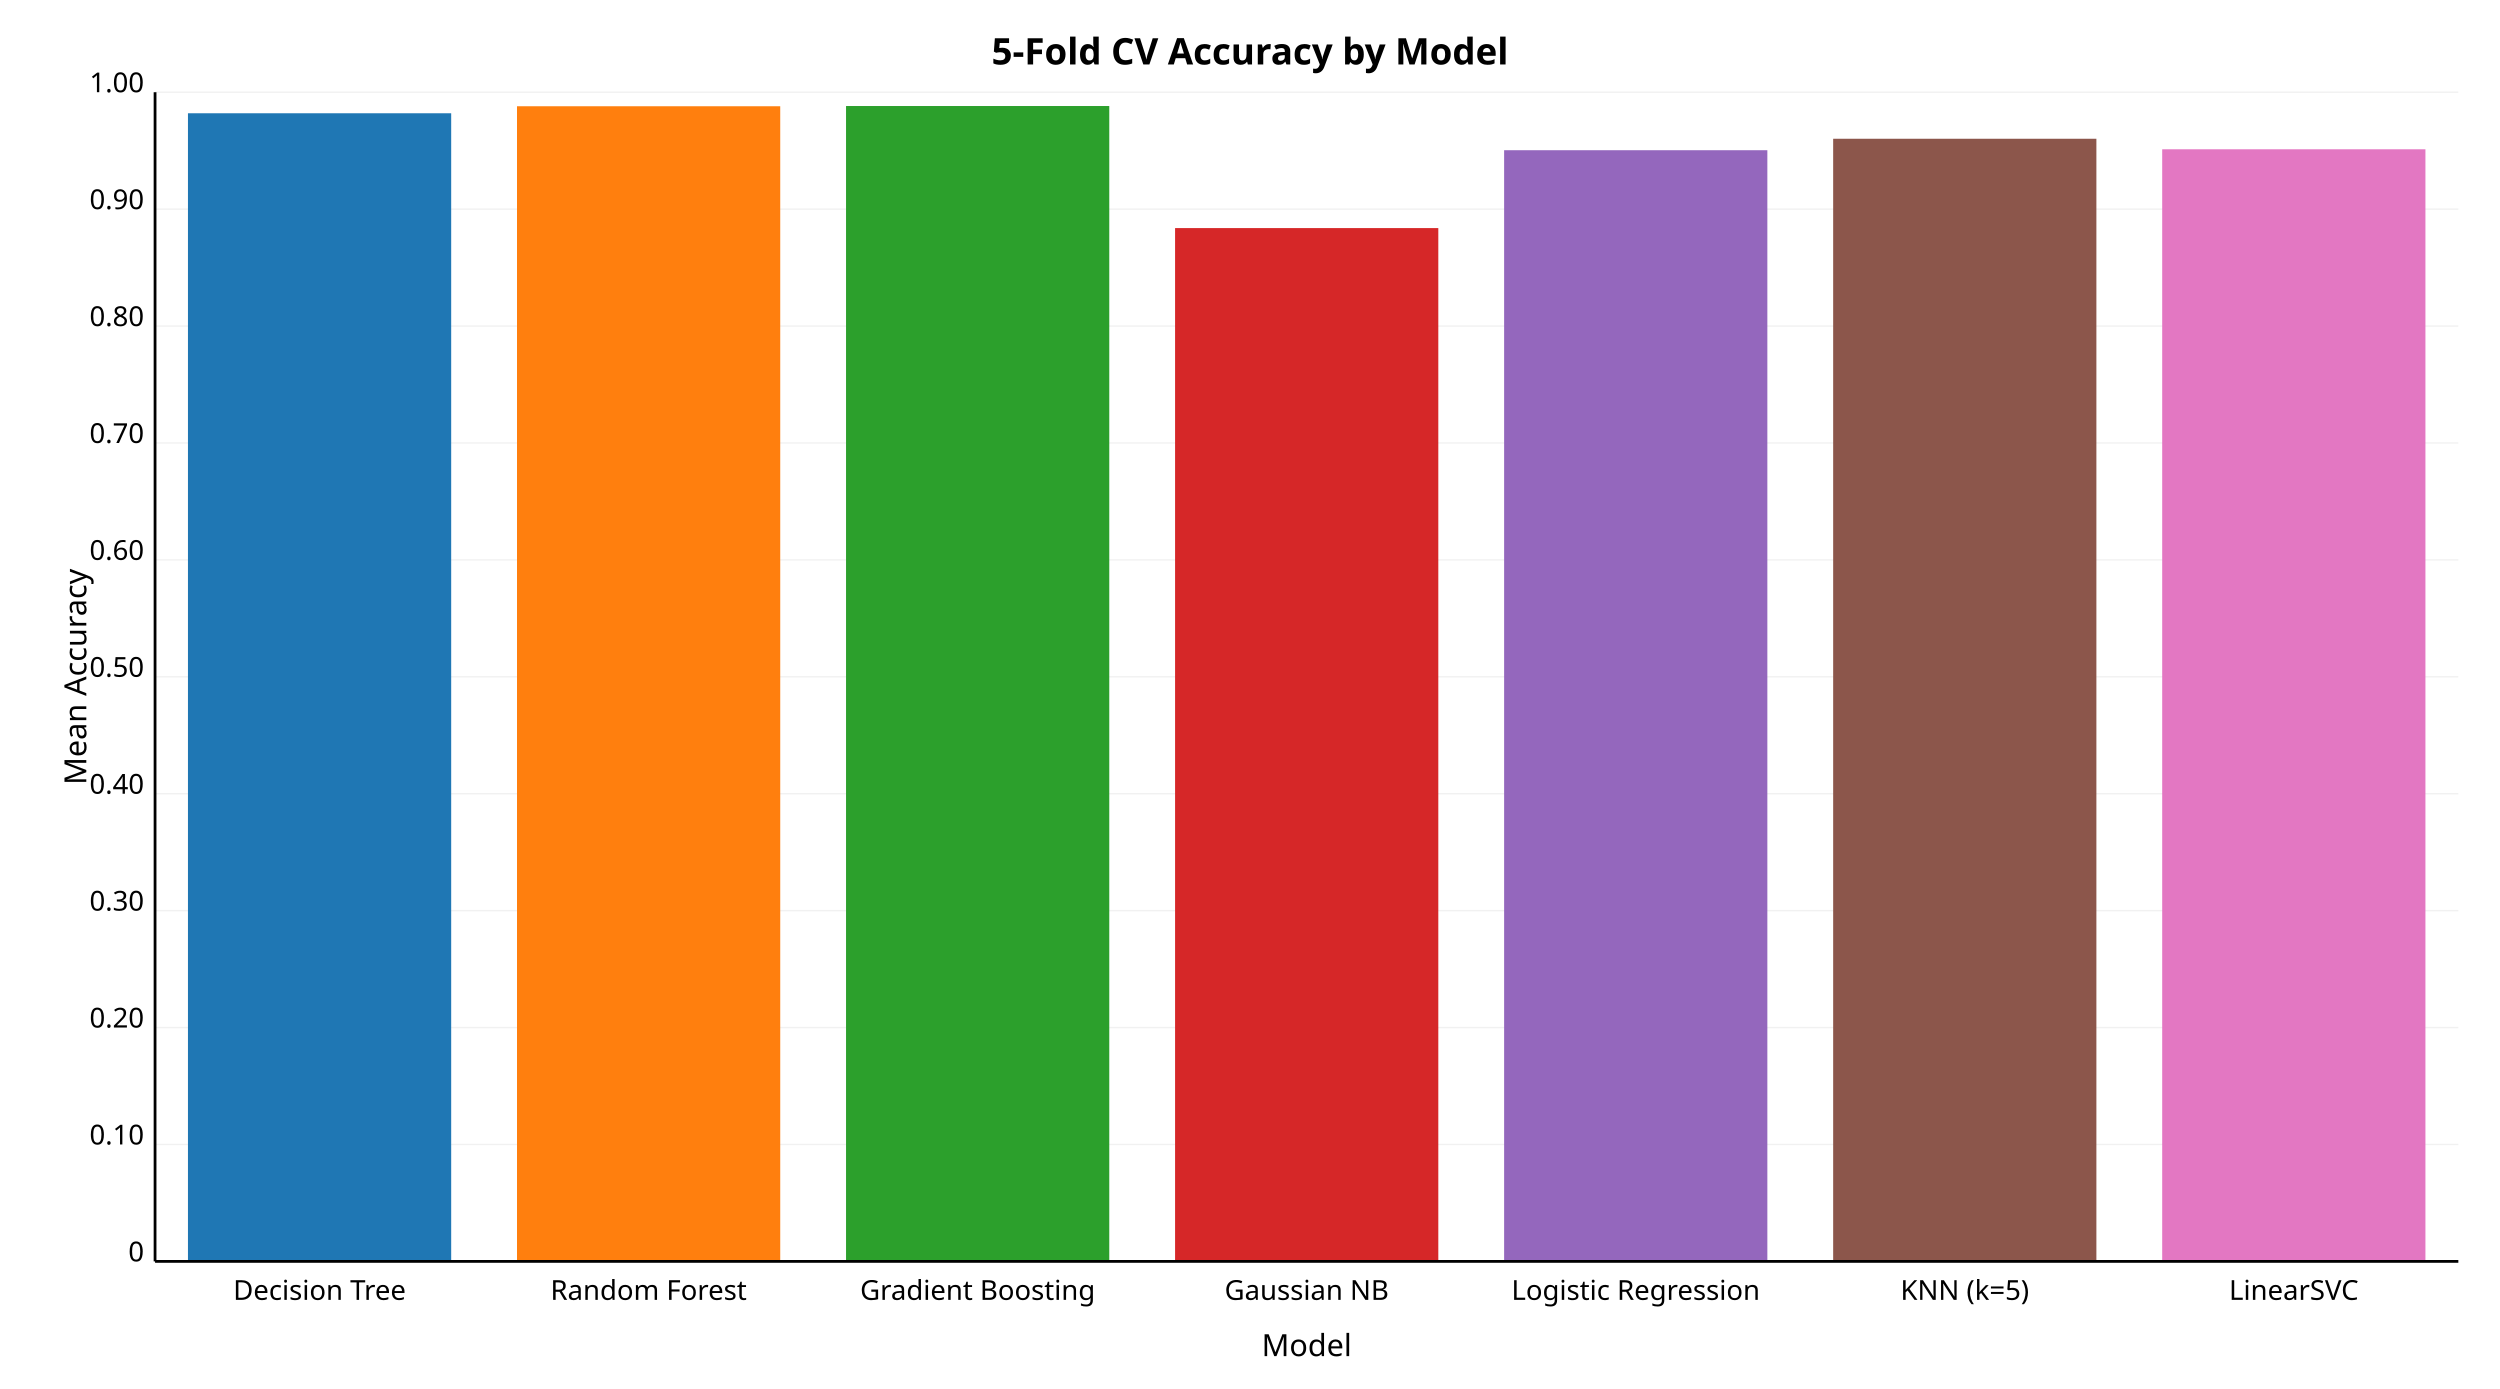
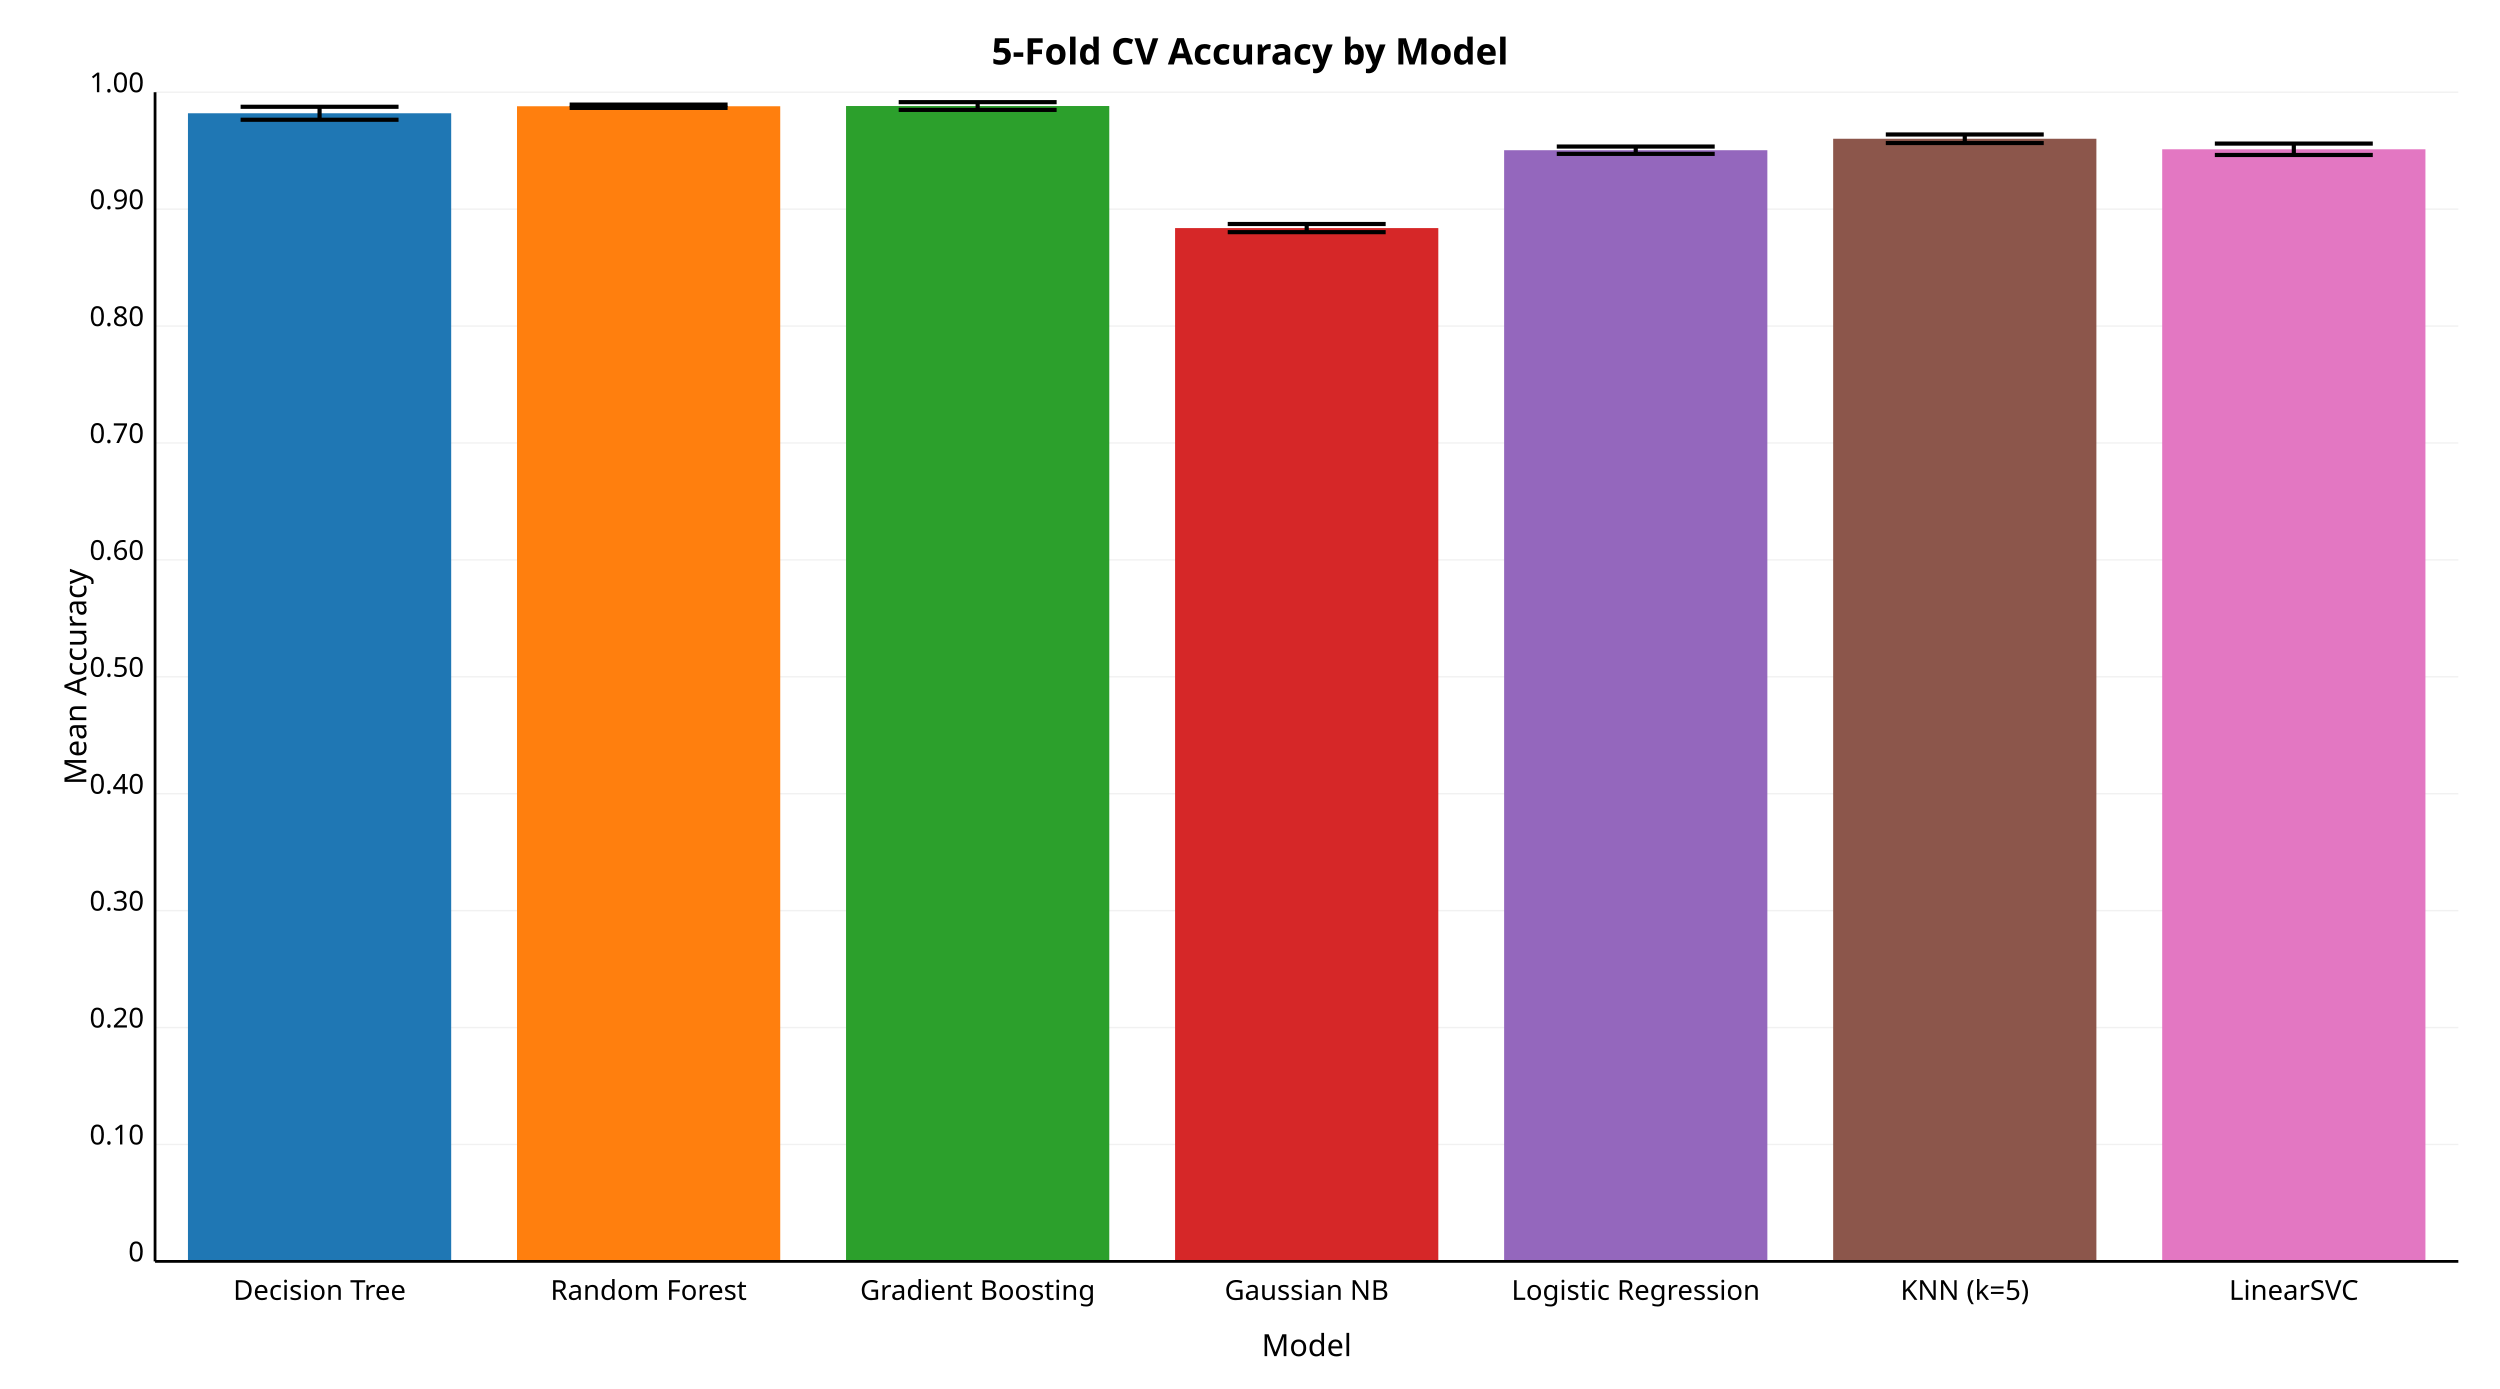
<svg xmlns="http://www.w3.org/2000/svg" width="900" height="500" viewBox="0 0 900 500" role="img">
  <rect width="900" height="500" fill="white" />
  <rect x="0" y="0" width="900" height="500" fill="rgb(255,255,255)" />
  <line x1="55.82" y1="454.1" x2="885" y2="454.1" stroke="rgb(241,241,241)" stroke-width="0.5" />
  <line x1="55.82" y1="412.01" x2="885" y2="412.01" stroke="rgb(241,241,241)" stroke-width="0.5" />
  <line x1="55.82" y1="369.92" x2="885" y2="369.92" stroke="rgb(241,241,241)" stroke-width="0.5" />
  <line x1="55.82" y1="327.83" x2="885" y2="327.83" stroke="rgb(241,241,241)" stroke-width="0.5" />
  <line x1="55.82" y1="285.74" x2="885" y2="285.74" stroke="rgb(241,241,241)" stroke-width="0.5" />
  <line x1="55.82" y1="243.65" x2="885" y2="243.65" stroke="rgb(241,241,241)" stroke-width="0.5" />
  <line x1="55.82" y1="201.56" x2="885" y2="201.56" stroke="rgb(241,241,241)" stroke-width="0.5" />
  <line x1="55.82" y1="159.47" x2="885" y2="159.47" stroke="rgb(241,241,241)" stroke-width="0.5" />
  <line x1="55.82" y1="117.38" x2="885" y2="117.38" stroke="rgb(241,241,241)" stroke-width="0.5" />
  <line x1="55.82" y1="75.29" x2="885" y2="75.29" stroke="rgb(241,241,241)" stroke-width="0.5" />
  <line x1="55.82" y1="33.2" x2="885" y2="33.2" stroke="rgb(241,241,241)" stroke-width="0.5" />
  <rect x="67.665" y="40.776" width="94.763" height="413.324" fill="rgb(31,119,180)" />
  <rect x="186.12" y="38.251" width="94.763" height="415.849" fill="rgb(255,127,14)" />
  <rect x="304.574" y="38.167" width="94.763" height="415.933" fill="rgb(44,160,44)" />
  <rect x="423.028" y="82.109" width="94.763" height="371.991" fill="rgb(214,39,40)" />
  <rect x="541.483" y="54.077" width="94.763" height="400.023" fill="rgb(148,103,189)" />
  <rect x="659.937" y="49.952" width="94.763" height="404.148" fill="rgb(140,86,75)" />
  <rect x="778.391" y="53.74" width="94.763" height="400.36" fill="rgb(227,119,194)" />
+   <line x1="115.047" y1="43.112" x2="115.047" y2="38.44" stroke="rgb(0,0,0)" stroke-width="1.5" />
+   <line x1="86.618" y1="43.112" x2="143.476" y2="43.112" stroke="rgb(0,0,0)" stroke-width="1.5" />
+   <line x1="86.618" y1="38.44" x2="143.476" y2="38.44" stroke="rgb(0,0,0)" stroke-width="1.5" />
+   <line x1="233.501" y1="38.846" x2="233.501" y2="37.656" stroke="rgb(0,0,0)" stroke-width="1.5" />
+   <line x1="205.072" y1="38.846" x2="261.93" y2="38.846" stroke="rgb(0,0,0)" stroke-width="1.5" />
+   <line x1="205.072" y1="37.656" x2="261.93" y2="37.656" stroke="rgb(0,0,0)" stroke-width="1.5" />
+   <line x1="351.956" y1="39.56" x2="351.956" y2="36.773" stroke="rgb(0,0,0)" stroke-width="1.5" />
+   <line x1="323.527" y1="39.56" x2="380.385" y2="39.56" stroke="rgb(0,0,0)" stroke-width="1.5" />
+   <line x1="323.527" y1="36.773" x2="380.385" y2="36.773" stroke="rgb(0,0,0)" stroke-width="1.5" />
+   <line x1="470.41" y1="83.576" x2="470.41" y2="80.641" stroke="rgb(0,0,0)" stroke-width="1.5" />
+   <line x1="441.981" y1="83.576" x2="498.839" y2="83.576" stroke="rgb(0,0,0)" stroke-width="1.5" />
+   <line x1="441.981" y1="80.641" x2="498.839" y2="80.641" stroke="rgb(0,0,0)" stroke-width="1.5" />
+   <line x1="588.864" y1="55.397" x2="588.864" y2="52.756" stroke="rgb(0,0,0)" stroke-width="1.5" />
+   <line x1="560.435" y1="55.397" x2="617.293" y2="55.397" stroke="rgb(0,0,0)" stroke-width="1.5" />
+   <line x1="560.435" y1="52.756" x2="617.293" y2="52.756" stroke="rgb(0,0,0)" stroke-width="1.5" />
+   <line x1="707.319" y1="51.49" x2="707.319" y2="48.413" stroke="rgb(0,0,0)" stroke-width="1.5" />
+   <line x1="678.889" y1="51.49" x2="735.748" y2="51.49" stroke="rgb(0,0,0)" stroke-width="1.5" />
+   <line x1="678.889" y1="48.413" x2="735.748" y2="48.413" stroke="rgb(0,0,0)" stroke-width="1.5" />
+   <line x1="825.773" y1="55.792" x2="825.773" y2="51.688" stroke="rgb(0,0,0)" stroke-width="1.5" />
+   <line x1="797.344" y1="55.792" x2="854.202" y2="55.792" stroke="rgb(0,0,0)" stroke-width="1.5" />
+   <line x1="797.344" y1="51.688" x2="854.202" y2="51.688" stroke="rgb(0,0,0)" stroke-width="1.5" />
  <line x1="55.82" y1="33.2" x2="55.82" y2="454.1" stroke="rgb(0,0,0)" stroke-width="1" />
  <line x1="55.82" y1="454.1" x2="885" y2="454.1" stroke="rgb(0,0,0)" stroke-width="1" />
  <text x="115.047" y="467.96" font-family="sans-serif" font-size="9.9" fill="rgb(0,0,0)" text-anchor="middle">Decision Tree</text>
  <text x="233.501" y="467.96" font-family="sans-serif" font-size="9.9" fill="rgb(0,0,0)" text-anchor="middle">Random Forest</text>
  <text x="351.956" y="467.96" font-family="sans-serif" font-size="9.9" fill="rgb(0,0,0)" text-anchor="middle">Gradient Boosting</text>
  <text x="470.41" y="467.96" font-family="sans-serif" font-size="9.9" fill="rgb(0,0,0)" text-anchor="middle">Gaussian NB</text>
  <text x="588.864" y="467.96" font-family="sans-serif" font-size="9.9" fill="rgb(0,0,0)" text-anchor="middle">Logistic Regression</text>
  <text x="707.319" y="467.96" font-family="sans-serif" font-size="9.9" fill="rgb(0,0,0)" text-anchor="middle">KNN (k=5)</text>
  <text x="825.773" y="467.96" font-family="sans-serif" font-size="9.9" fill="rgb(0,0,0)" text-anchor="middle">LinearSVC</text>
  <text x="51.86" y="454.1" font-family="sans-serif" font-size="9.9" fill="rgb(0,0,0)" text-anchor="end">0</text>
  <text x="51.86" y="412.01" font-family="sans-serif" font-size="9.9" fill="rgb(0,0,0)" text-anchor="end">0.10</text>
  <text x="51.86" y="369.92" font-family="sans-serif" font-size="9.9" fill="rgb(0,0,0)" text-anchor="end">0.20</text>
  <text x="51.86" y="327.83" font-family="sans-serif" font-size="9.9" fill="rgb(0,0,0)" text-anchor="end">0.30</text>
  <text x="51.86" y="285.74" font-family="sans-serif" font-size="9.9" fill="rgb(0,0,0)" text-anchor="end">0.40</text>
  <text x="51.86" y="243.65" font-family="sans-serif" font-size="9.9" fill="rgb(0,0,0)" text-anchor="end">0.50</text>
  <text x="51.86" y="201.56" font-family="sans-serif" font-size="9.9" fill="rgb(0,0,0)" text-anchor="end">0.60</text>
  <text x="51.86" y="159.47" font-family="sans-serif" font-size="9.9" fill="rgb(0,0,0)" text-anchor="end">0.70</text>
  <text x="51.86" y="117.38" font-family="sans-serif" font-size="9.9" fill="rgb(0,0,0)" text-anchor="end">0.80</text>
  <text x="51.86" y="75.29" font-family="sans-serif" font-size="9.9" fill="rgb(0,0,0)" text-anchor="end">0.90</text>
  <text x="51.86" y="33.2" font-family="sans-serif" font-size="9.9" fill="rgb(0,0,0)" text-anchor="end">1.00</text>
  <text x="470.41" y="488.2" font-family="sans-serif" font-size="11" fill="rgb(0,0,0)" text-anchor="middle">Model</text>
  <text x="31.07" y="243.65" font-family="sans-serif" font-size="11" fill="rgb(0,0,0)" text-anchor="middle" transform="rotate(-90,31.07,243.65)">Mean Accuracy</text>
  <text x="450" y="23.2" font-family="sans-serif" font-size="13.2" fill="rgb(0,0,0)" font-weight="bold" text-anchor="middle">5-Fold CV Accuracy by Model</text>
</svg>
